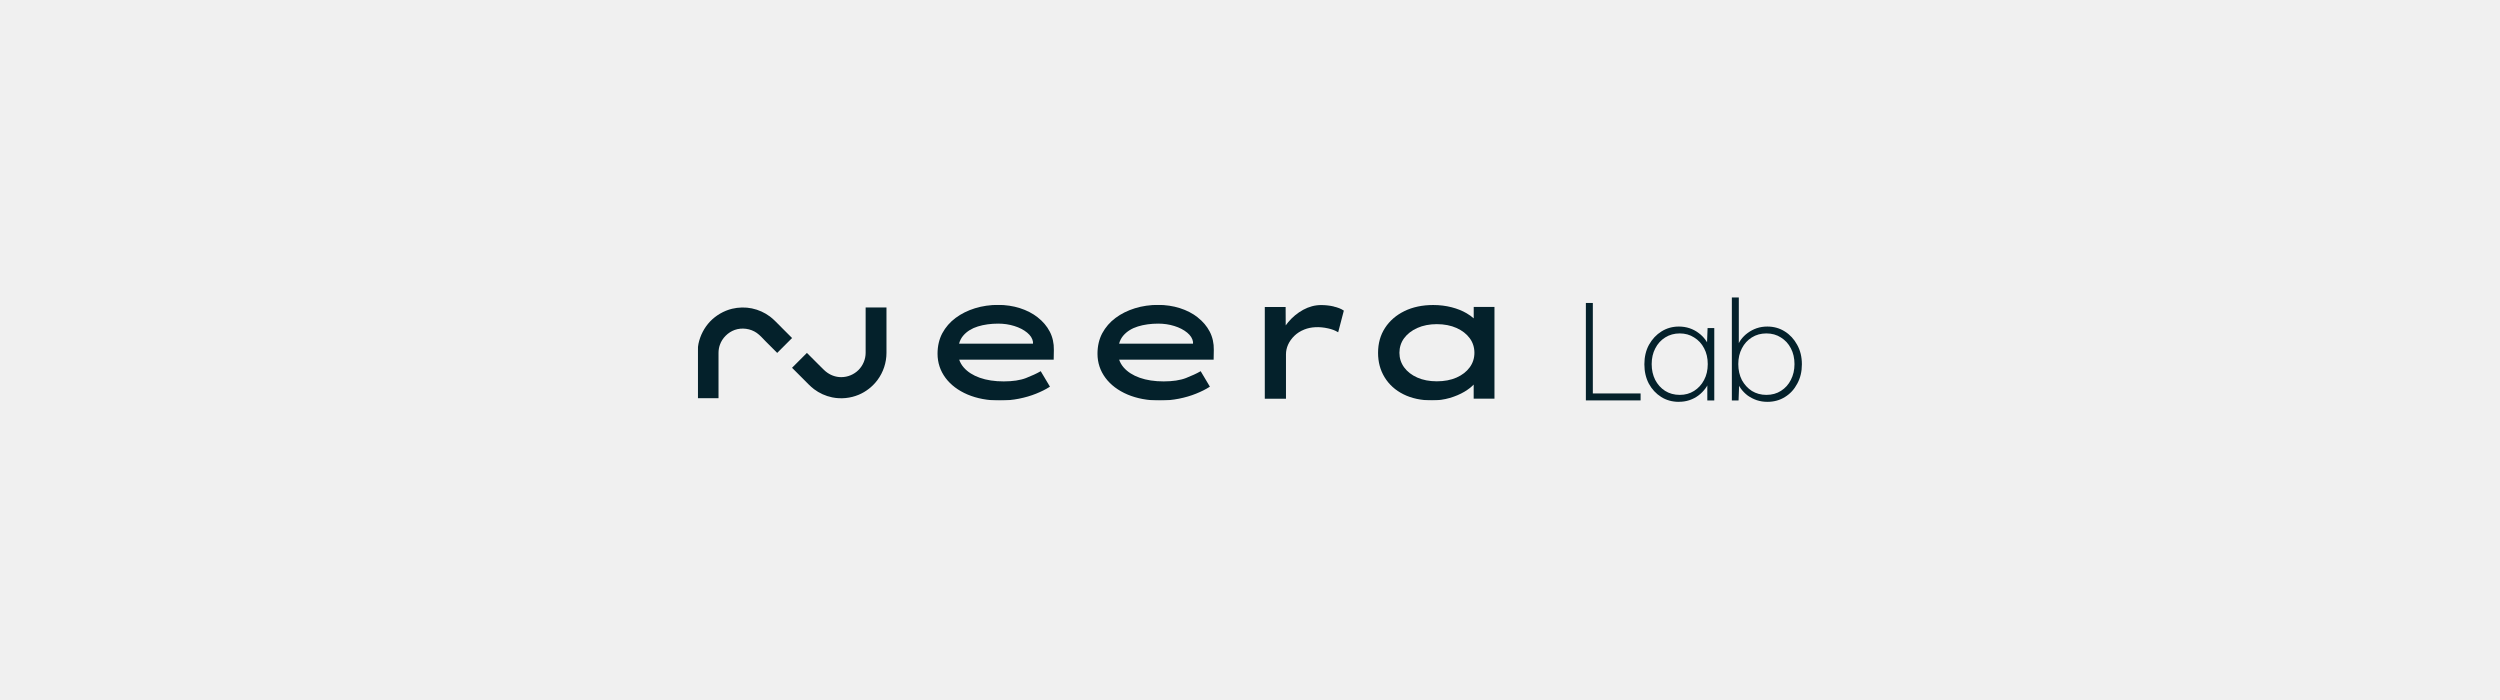
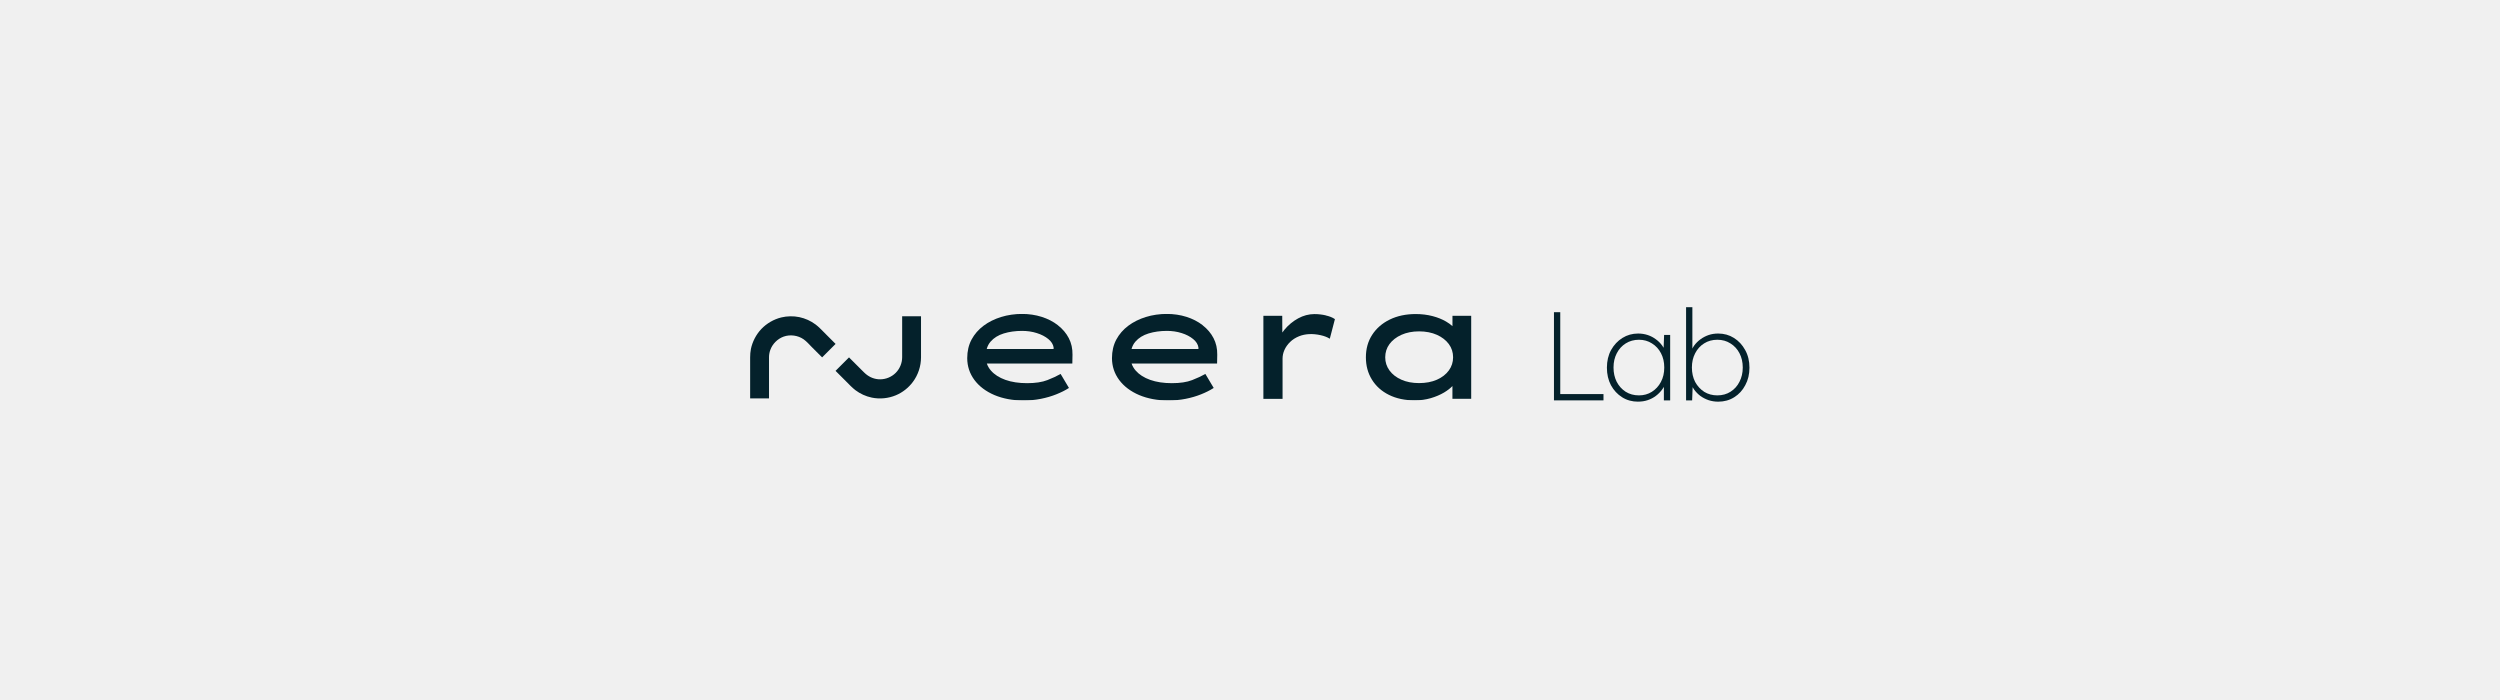
<svg xmlns="http://www.w3.org/2000/svg" viewBox="0 0 400 112">
-   <svg x="111.6" y="47.591" width="176.8" height="16.704" viewBox="0.423 0 253.153 24" fill="none">
+   <svg x="120" y="49.151" width="160" height="15.117" viewBox="0.423 0 253.153 24" fill="none">
    <g clip-path="url(#clip0_202_136)">
      <mask id="mask0_202_136" style="mask-type:luminance" maskUnits="userSpaceOnUse" x="0" y="1" width="184" height="23">
        <path d="M183.25 1.71H0V23.68H183.25V1.71Z" fill="white" />
      </mask>
      <g mask="url(#mask0_202_136)">
        <path d="M19.25 6.839C19.12 6.709 18.98 6.569 18.85 6.439C18.14 5.739 17.46 4.999 16.66 4.399C15.45 3.489 14.03 2.839 12.5 2.519C11.01 2.209 9.41 2.249 7.95 2.599C6.02 3.069 4.23 4.119 2.87 5.539C1.53 6.959 0.61 8.749 0.21 10.649C0.07 11.329 0 12.029 0 12.739V23.169H4.82V12.739C4.82 12.089 4.93 11.459 5.14 10.879C5.69 9.319 6.99 8.029 8.54 7.469C10.21 6.879 12.16 7.149 13.6 8.149C14.37 8.689 14.99 9.419 15.65 10.089C16.54 10.969 17.42 11.859 18.31 12.749L21.73 9.329C21.26 8.859 20.78 8.379 20.31 7.909C19.96 7.559 19.6 7.199 19.25 6.849V6.839Z" fill="#04212b" />
        <path d="M38.641 2.31V12.72C38.641 14.18 38.041 15.64 37.001 16.68C35.961 17.72 34.511 18.32 33.051 18.32C32.881 18.32 32.711 18.32 32.541 18.3C31.201 18.18 30.011 17.58 29.051 16.65C28.801 16.4 28.551 16.15 28.301 15.91C27.881 15.49 27.451 15.06 27.021 14.63C26.471 14.08 25.921 13.53 25.381 12.99L25.141 12.75L21.721 16.17C21.801 16.25 21.881 16.33 21.961 16.41C22.771 17.22 23.581 18.03 24.391 18.84C25.161 19.61 25.911 20.43 26.781 21.09C27.991 22 29.401 22.65 30.941 22.97C32.971 23.39 35.151 23.17 37.051 22.37C38.751 21.66 40.251 20.47 41.351 19C42.701 17.2 43.431 14.97 43.431 12.74V2.31H38.611H38.641Z" fill="#04212b" />
        <path d="M78.19 4.57C77.01 3.65 75.62 2.94 74.07 2.45C72.52 1.96 70.84 1.71 69.07 1.71C67.3 1.71 65.44 1.97 63.77 2.49C62.1 3.01 60.6 3.75 59.32 4.71C58.03 5.67 57.01 6.85 56.27 8.22C55.54 9.59 55.17 11.18 55.17 12.94C55.17 14.99 55.79 16.86 57 18.49C58.21 20.11 59.92 21.4 62.08 22.32C64.24 23.23 66.74 23.7 69.51 23.7C70.99 23.7 72.45 23.56 73.87 23.28C75.28 23 76.62 22.61 77.83 22.12C79.05 21.63 80.08 21.11 80.9 20.58L81.01 20.51L78.89 16.95L78.77 17.02C77.96 17.49 76.87 17.99 75.53 18.52C74.2 19.04 72.46 19.3 70.38 19.3C68.3 19.3 66.44 19.02 64.87 18.46C63.3 17.9 62.07 17.11 61.19 16.1C60.71 15.55 60.37 14.95 60.15 14.31H81.87L81.91 12.08C81.94 10.53 81.62 9.11 80.97 7.86C80.32 6.61 79.39 5.51 78.2 4.59L78.19 4.57ZM77.11 10.25V10.62H60.12C60.32 9.89 60.65 9.27 61.1 8.75C61.92 7.8 63.05 7.1 64.44 6.67C65.84 6.24 67.41 6.02 69.11 6.02C70.41 6.02 71.66 6.2 72.83 6.57C73.99 6.93 74.98 7.44 75.77 8.09C76.54 8.72 77 9.45 77.12 10.25H77.11Z" fill="#04212b" />
        <path d="M114.969 4.57C113.789 3.65 112.399 2.94 110.849 2.45C109.299 1.96 107.619 1.71 105.839 1.71C104.059 1.71 102.209 1.97 100.539 2.49C98.87 3.01 97.369 3.75 96.089 4.71C94.799 5.67 93.779 6.85 93.04 8.22C92.309 9.59 91.939 11.18 91.939 12.94C91.939 14.99 92.559 16.86 93.769 18.49C94.979 20.11 96.689 21.4 98.849 22.32C101.009 23.23 103.509 23.7 106.279 23.7C107.759 23.7 109.219 23.56 110.639 23.28C112.059 23 113.389 22.61 114.599 22.12C115.819 21.63 116.849 21.11 117.669 20.58L117.779 20.51L115.659 16.95L115.539 17.02C114.729 17.49 113.639 17.99 112.299 18.52C110.969 19.04 109.229 19.3 107.149 19.3C105.069 19.3 103.209 19.02 101.639 18.46C100.069 17.9 98.839 17.11 97.959 16.1C97.479 15.55 97.139 14.95 96.919 14.31H118.639L118.679 12.08C118.709 10.53 118.389 9.11 117.739 7.86C117.089 6.61 116.159 5.51 114.969 4.59V4.57ZM113.899 10.25V10.62H96.909C97.109 9.89 97.439 9.27 97.889 8.75C98.71 7.8 99.84 7.1 101.229 6.67C102.629 6.24 104.199 6.02 105.899 6.02C107.199 6.02 108.449 6.2 109.619 6.57C110.779 6.93 111.769 7.44 112.559 8.09C113.329 8.72 113.789 9.45 113.909 10.25H113.899Z" fill="#04212b" />
        <path d="M146.23 2.07C145.3 1.86 144.33 1.75 143.35 1.75C141.94 1.75 140.55 2.12 139.23 2.84C137.91 3.56 136.74 4.53 135.75 5.72C135.56 5.95 135.38 6.19 135.21 6.43L135.19 2.19H130.4V23.29H135.27V13.06C135.27 12.32 135.43 11.58 135.75 10.86C136.07 10.14 136.55 9.46 137.18 8.84C137.81 8.22 138.59 7.73 139.49 7.37C141.02 6.76 142.91 6.65 144.98 7.12C145.83 7.31 146.55 7.58 147.11 7.92L147.27 8.01L148.57 3.03L148.49 2.98C147.93 2.6 147.17 2.3 146.23 2.09V2.07Z" fill="#04212b" />
        <path d="M178.429 2.18V4.81C177.969 4.4 177.429 4.01 176.799 3.64C175.829 3.07 174.669 2.6 173.359 2.26C172.049 1.92 170.619 1.74 169.109 1.74C166.619 1.74 164.399 2.21 162.499 3.14C160.599 4.07 159.099 5.37 158.039 7.01C156.969 8.65 156.439 10.57 156.439 12.73C156.439 14.89 156.949 16.73 157.959 18.38C158.969 20.03 160.419 21.34 162.289 22.27C164.149 23.2 166.359 23.67 168.879 23.67C170.279 23.67 171.639 23.48 172.909 23.11C174.179 22.74 175.319 22.25 176.299 21.67C177.149 21.16 177.869 20.61 178.419 20.03V23.27H183.249V2.18H178.419H178.429ZM178.589 12.73C178.589 13.96 178.229 15.09 177.509 16.07C176.789 17.06 175.769 17.85 174.479 18.42C173.189 18.99 171.659 19.28 169.949 19.28C168.239 19.28 166.749 18.99 165.459 18.42C164.169 17.85 163.149 17.06 162.429 16.07C161.709 15.08 161.349 13.96 161.349 12.73C161.349 11.5 161.709 10.34 162.429 9.37C163.149 8.39 164.169 7.6 165.459 7.02C166.749 6.44 168.269 6.14 169.949 6.14C171.629 6.14 173.189 6.44 174.479 7.02C175.769 7.6 176.789 8.39 177.509 9.37C178.229 10.34 178.589 11.48 178.589 12.73Z" fill="#04212b" />
      </g>
      <path d="M245.93 24C245.08 24 244.27 23.87 243.5 23.62C242.75 23.36 242.06 23.01 241.42 22.56C240.8 22.09 240.27 21.55 239.82 20.93C239.39 20.31 239.08 19.65 238.89 18.95L239.47 19.46L239.31 23.68H237.77V0H239.37V11.2L238.89 11.74C239.08 11.04 239.39 10.37 239.82 9.76C240.27 9.14 240.8 8.61 241.42 8.16C242.06 7.69 242.75 7.33 243.5 7.07C244.27 6.81 245.08 6.69 245.93 6.69C247.4 6.69 248.74 7.06 249.93 7.81C251.13 8.56 252.07 9.58 252.78 10.88C253.51 12.18 253.87 13.67 253.87 15.36C253.87 17.05 253.52 18.51 252.81 19.81C252.13 21.11 251.19 22.14 249.99 22.88C248.8 23.63 247.44 24 245.93 24ZM245.71 22.4C246.99 22.4 248.11 22.09 249.07 21.47C250.05 20.85 250.81 20.01 251.34 18.94C251.89 17.87 252.17 16.67 252.17 15.32C252.17 13.97 251.89 12.75 251.34 11.7C250.79 10.63 250.02 9.8 249.04 9.2C248.08 8.58 246.97 8.27 245.71 8.27C244.45 8.27 243.33 8.58 242.35 9.2C241.39 9.8 240.63 10.63 240.08 11.7C239.53 12.75 239.25 13.95 239.25 15.32C239.25 16.69 239.53 17.93 240.08 19C240.66 20.05 241.42 20.88 242.38 21.5C243.36 22.1 244.47 22.4 245.71 22.4Z" fill="#04212b" />
      <path d="M225.59 24C224.08 24 222.72 23.63 221.53 22.88C220.34 22.13 219.39 21.11 218.68 19.81C218 18.51 217.66 17.03 217.66 15.36C217.66 13.69 218.01 12.18 218.72 10.88C219.45 9.58 220.41 8.55 221.6 7.81C222.8 7.06 224.13 6.69 225.6 6.69C226.45 6.69 227.26 6.82 228.03 7.07C228.8 7.33 229.49 7.69 230.11 8.16C230.73 8.61 231.26 9.14 231.71 9.76C232.16 10.38 232.48 11.05 232.67 11.78L232.03 11.36L232.19 7.04H233.73V23.68H232.13V19.52L232.67 18.91C232.48 19.61 232.16 20.28 231.71 20.89C231.26 21.5 230.73 22.05 230.11 22.52C229.49 22.99 228.8 23.35 228.03 23.61C227.26 23.87 226.45 23.99 225.6 23.99L225.59 24ZM225.81 22.4C227.03 22.4 228.11 22.1 229.07 21.5C230.05 20.88 230.82 20.05 231.37 19C231.95 17.93 232.23 16.71 232.23 15.32C232.23 13.93 231.95 12.75 231.4 11.7C230.85 10.63 230.08 9.8 229.1 9.2C228.14 8.58 227.04 8.27 225.8 8.27C224.56 8.27 223.42 8.58 222.44 9.2C221.48 9.8 220.72 10.63 220.17 11.7C219.62 12.75 219.34 13.95 219.34 15.32C219.34 16.69 219.61 17.87 220.14 18.94C220.7 20.01 221.45 20.85 222.41 21.47C223.39 22.09 224.52 22.4 225.8 22.4H225.81Z" fill="#04212b" />
      <path d="M204.211 23.669V1.27H205.811V22.07H216.791V23.669H204.211Z" fill="#04212b" />
    </g>
    <defs>
      <clipPath id="clip0_202_136">
        <rect width="253.87" height="24" fill="#04212b" />
      </clipPath>
    </defs>
  </svg>
</svg>
